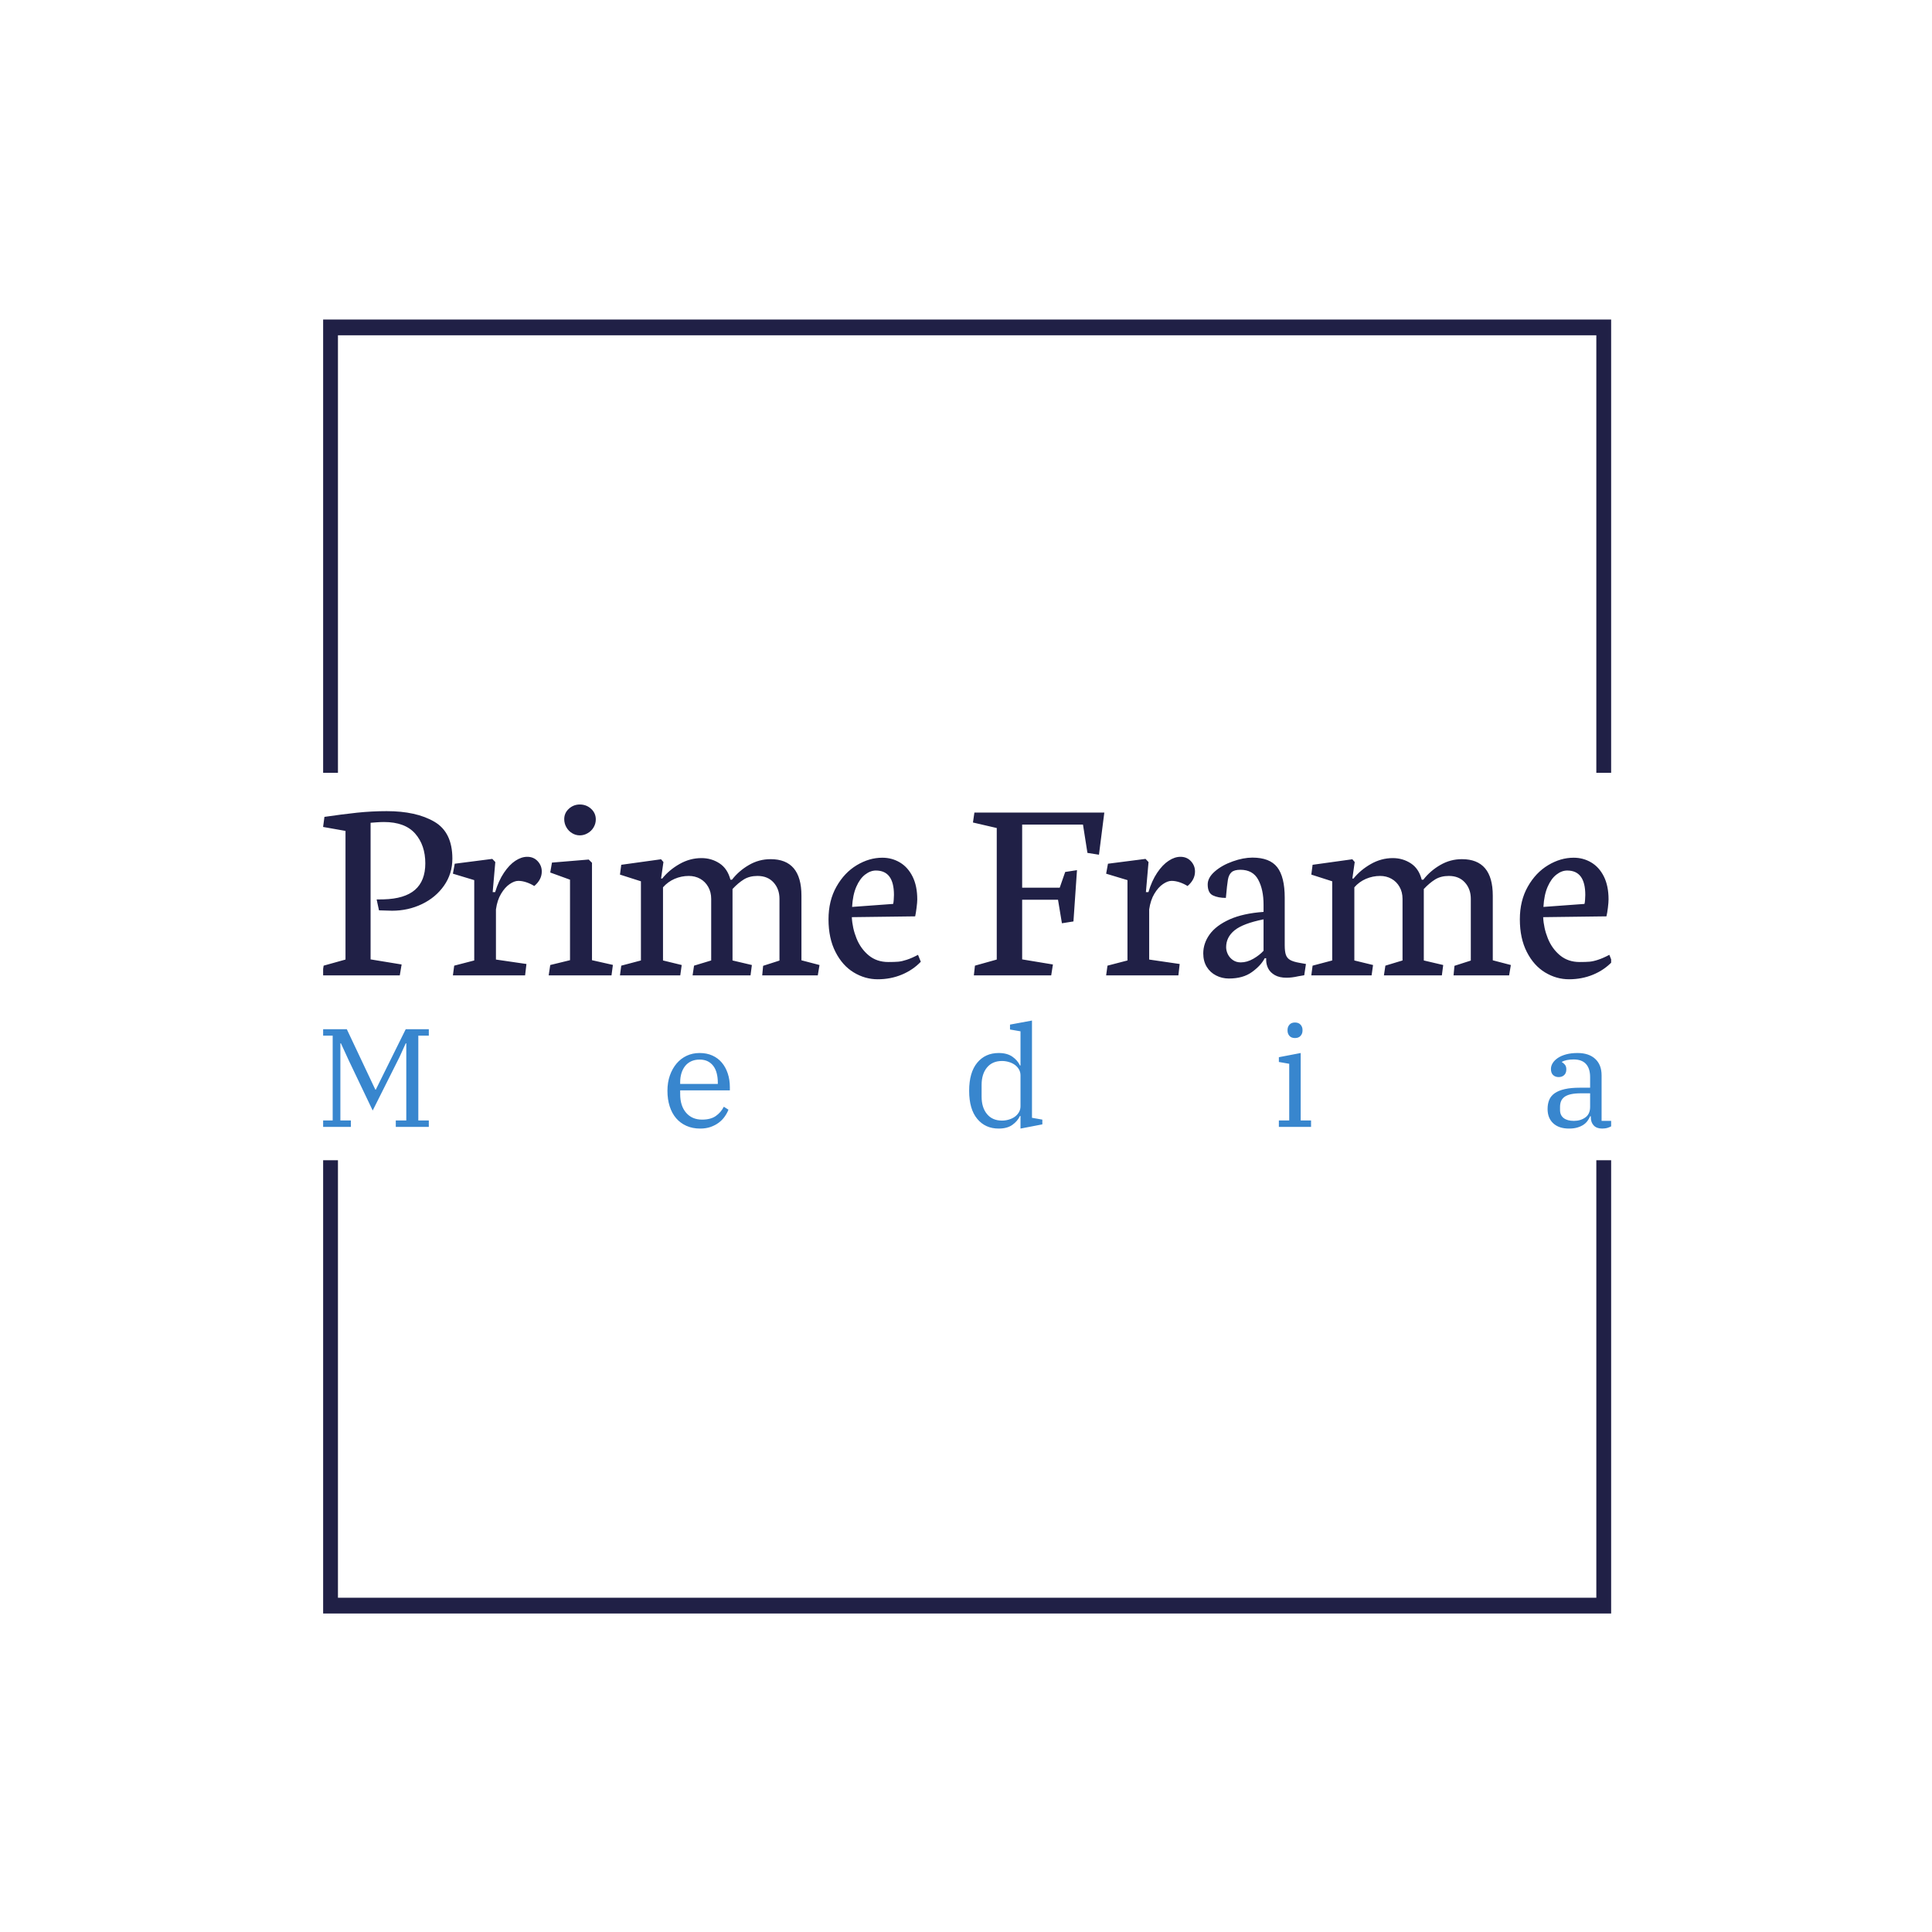
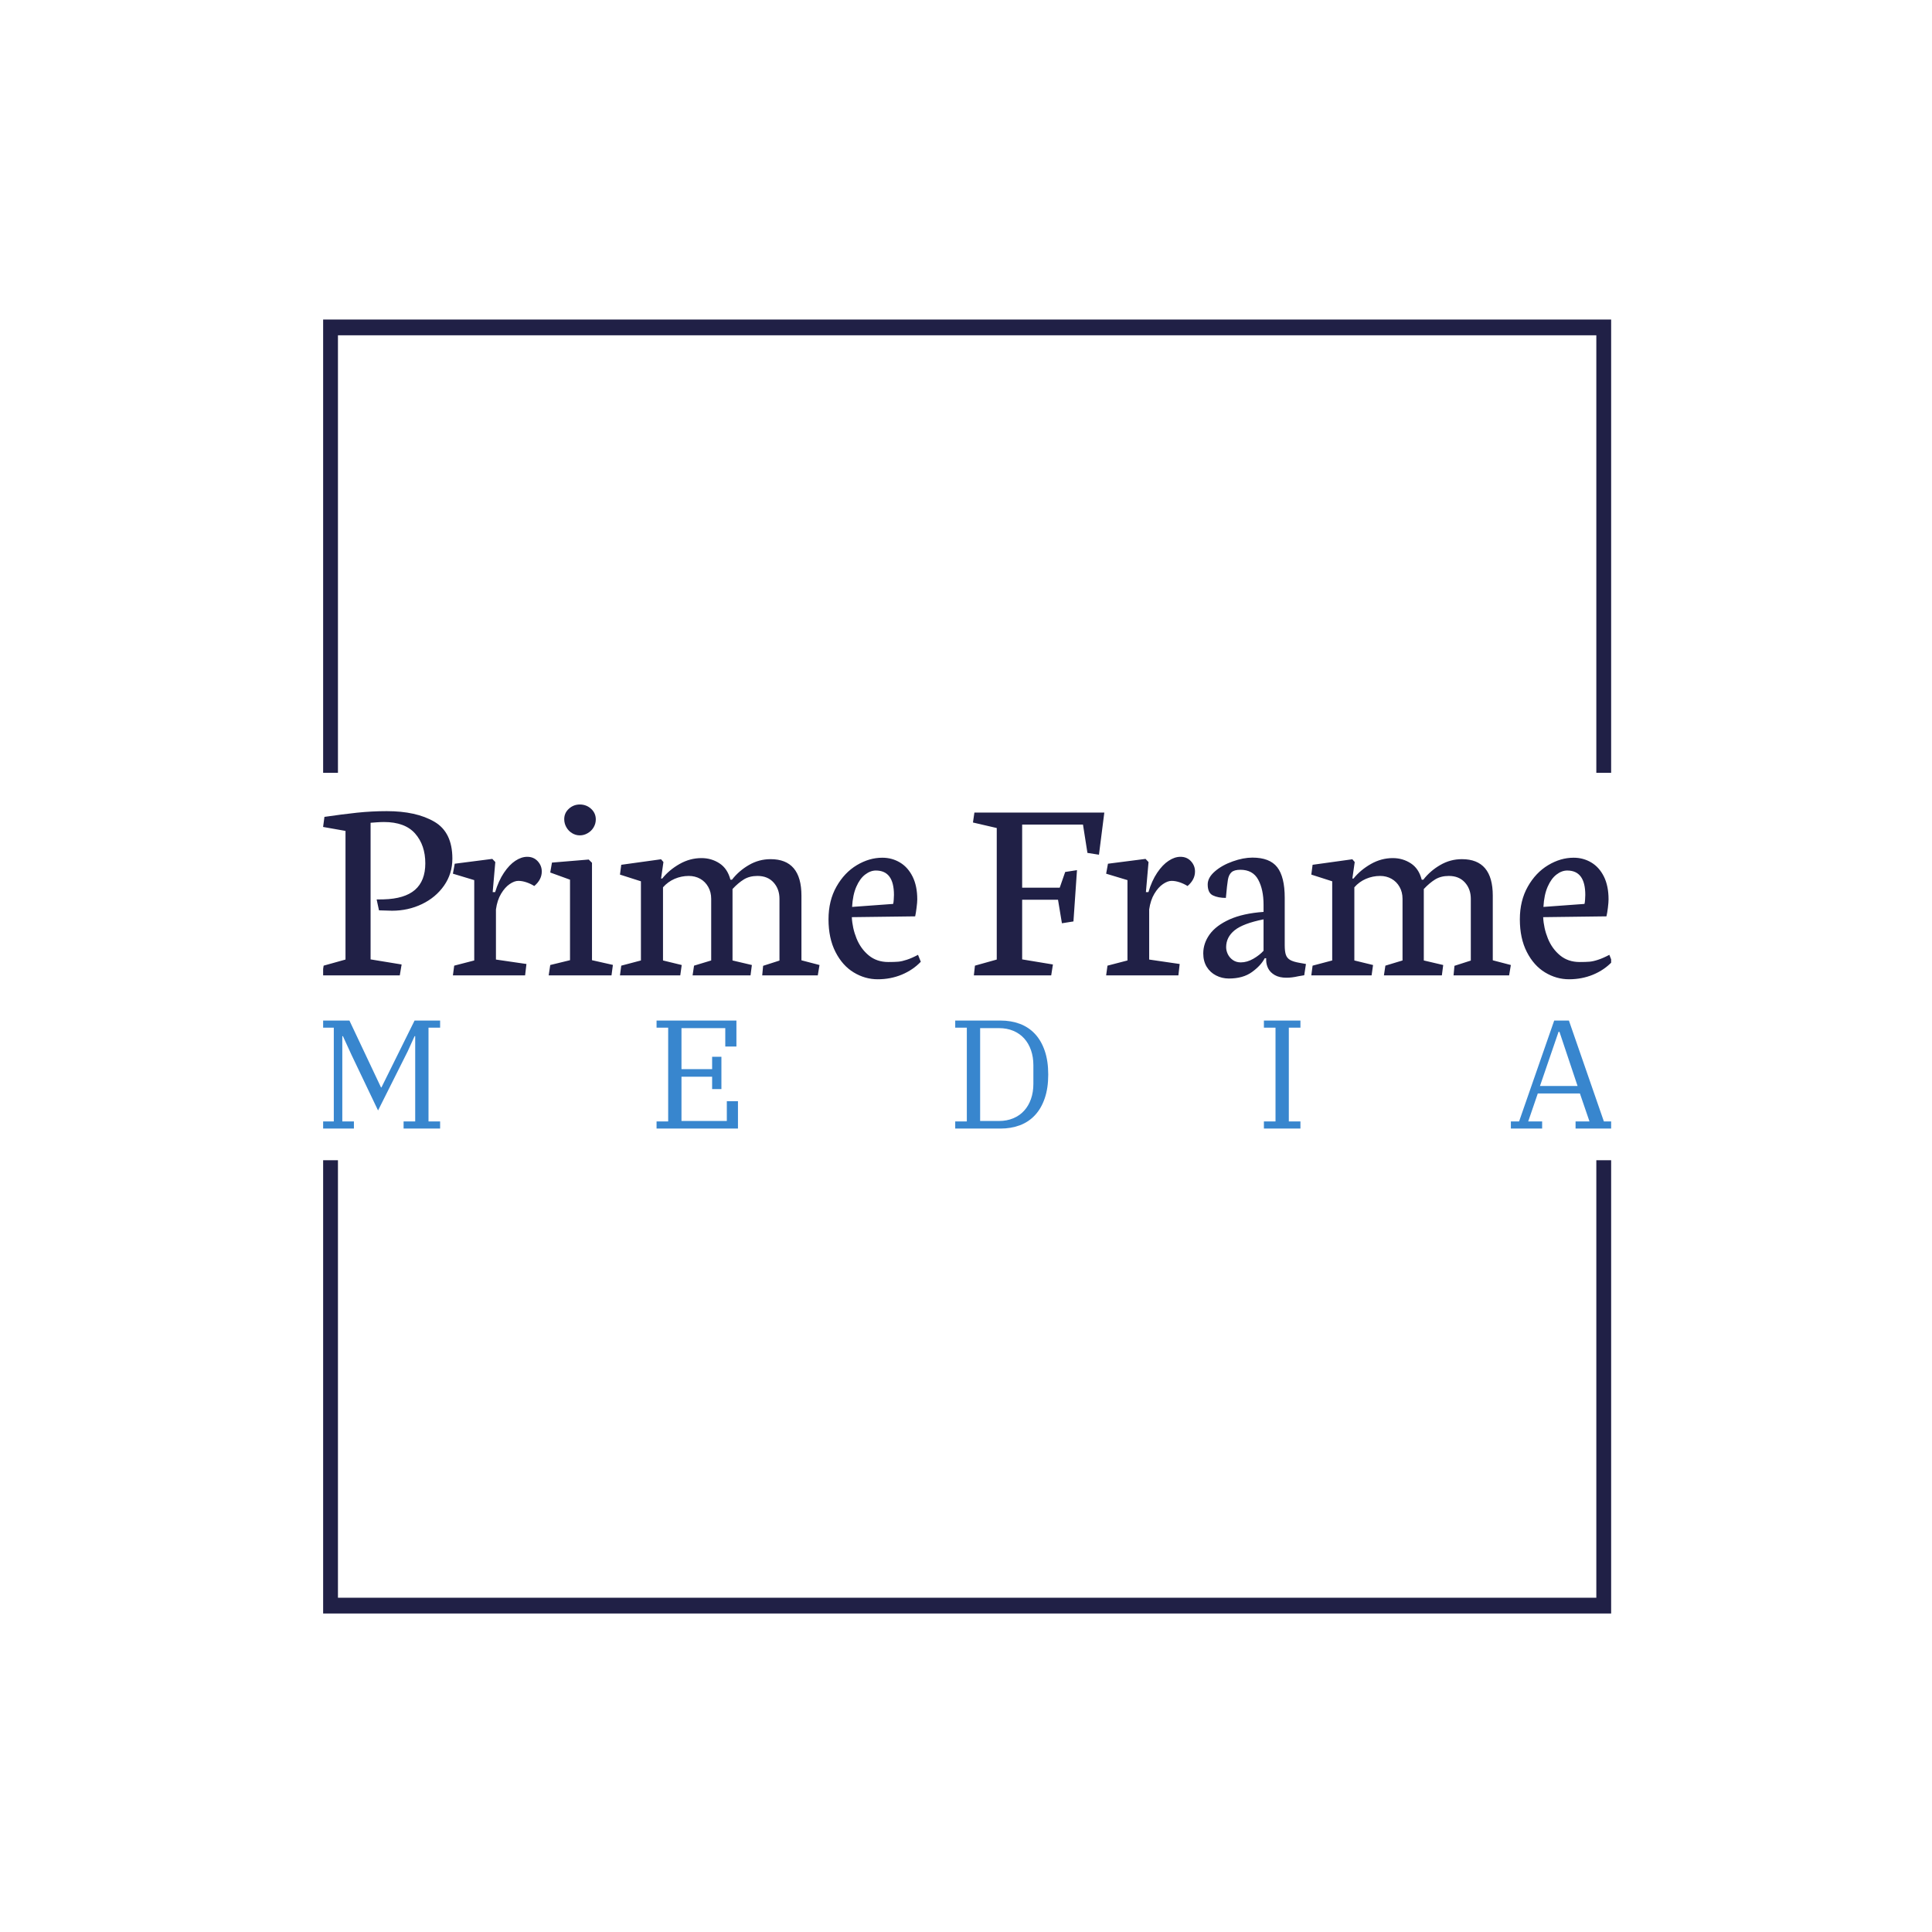
<svg xmlns="http://www.w3.org/2000/svg" version="1.1" width="1500" height="1500" viewBox="0 0 1500 1500">
  <rect width="1500" height="1500" fill="#ffffff" />
  <g transform="matrix(0.6666667,0,0,0.6666667,250.8839,244.4097)">
    <svg viewBox="0 0 244 247" data-background-color="#ffffff" preserveAspectRatio="xMidYMid meet" height="1518" width="1500">
      <g id="tight-bounds" transform="matrix(1,0,0,1,-0.21568,-0.1)">
        <svg viewBox="0 0 244.431 247.2" height="247.2" width="244.431">
          <g>
            <svg />
          </g>
          <g>
            <svg viewBox="0 0 244.431 247.2" height="247.2" width="244.431">
              <g transform="matrix(1,0,0,1,0,92.89366)">
                <svg viewBox="0 0 244.431 61.413" height="61.413" width="244.431">
                  <g>
                    <svg viewBox="0 0 244.431 61.413" height="61.413" width="244.431">
                      <g>
                        <svg viewBox="0 0 244.431 61.413" height="61.413" width="244.431">
                          <g>
                            <svg viewBox="0 0 244.431 61.413" height="61.413" width="244.431">
                              <g id="textblocktransform">
                                <svg viewBox="0 0 244.431 61.413" height="61.413" width="244.431" id="textblock">
                                  <g>
                                    <svg viewBox="0 0 244.431 33.123" height="33.123" width="244.431">
                                      <g transform="matrix(1,0,0,1,0,0)">
                                        <svg width="244.431" viewBox="1.22 -31.88 240.67 32.61" height="33.123" data-palette-color="#202046">
                                          <path d="M15.7 0L16.04-2.03 10.25-2.98 10.25-28.47Q10.5-28.49 11.32-28.55 12.13-28.61 12.74-28.61L12.74-28.61Q16.67-28.61 18.57-26.45 20.46-24.29 20.46-20.9L20.46-20.9Q20.46-17.63 18.53-15.95 16.6-14.28 12.67-14.18L12.67-14.18 11.38-14.16 11.82-12.13 12.52-12.11Q13.6-12.06 14.26-12.06L14.26-12.06Q17.24-12.06 19.82-13.29 22.41-14.53 23.96-16.75 25.51-18.97 25.51-21.78L25.51-21.78Q25.51-26.71 22.14-28.67 18.77-30.64 13.26-30.64L13.26-30.64Q10.5-30.64 7.71-30.35 4.93-30.05 1.64-29.57L1.64-29.57 1.39-27.69 5.57-26.95 5.57-2.95 1.49-1.81 1.22 0 15.7 0ZM39.08 0L39.33-2.12 33.64-2.95 33.64-12.3Q33.88-14.04 34.6-15.23 35.32-16.43 36.2-17.03 37.08-17.63 37.81-17.63L37.81-17.63Q38.52-17.63 39.3-17.37 40.09-17.11 40.79-16.67L40.79-16.67Q42.19-17.85 42.19-19.38L42.19-19.38Q42.19-20.48 41.43-21.3 40.67-22.12 39.48-22.12L39.48-22.12Q38.38-22.12 37.25-21.37 36.13-20.63 35.13-19.14 34.13-17.65 33.49-15.53L33.49-15.53 33.03-15.53 33.52-21.14 32.96-21.73 25.95-20.83 25.61-18.97 29.59-17.77 29.59-2.78 25.85-1.81 25.61 0 39.08 0ZM49.29-26.12Q50.07-26.12 50.76-26.53 51.46-26.93 51.86-27.61 52.27-28.3 52.27-29.1L52.27-29.1Q52.27-30.27 51.39-31.08 50.51-31.88 49.29-31.88L49.29-31.88Q48.12-31.88 47.25-31.09 46.38-30.3 46.38-29.15L46.38-29.15Q46.38-28.34 46.77-27.65 47.16-26.95 47.83-26.54 48.51-26.12 49.29-26.12L49.29-26.12ZM43.48 0L55.2 0 55.46-1.95 51.56-2.83 51.56-21 50.95-21.61 44.09-21.04 43.77-19.19 47.46-17.85 47.46-2.83 43.77-1.93 43.48 0ZM68.03 0L68.3-1.93 64.81-2.78 64.81-16.43Q65.72-17.46 66.98-18.01 68.25-18.55 69.62-18.55L69.62-18.55Q70.79-18.55 71.75-18.02 72.7-17.48 73.25-16.5 73.8-15.53 73.8-14.28L73.8-14.28 73.8-2.78 70.6-1.81 70.33 0 81.14 0 81.39-1.93 77.78-2.78 77.78-16.11Q78.85-17.26 79.91-17.91 80.97-18.55 82.44-18.55L82.44-18.55Q84.34-18.55 85.44-17.33 86.54-16.11 86.54-14.28L86.54-14.28 86.54-2.76 83.49-1.78 83.32 0 93.69 0 94.01-1.93 90.64-2.81 90.64-14.87Q90.64-21.68 84.88-21.68L84.88-21.68Q82.71-21.68 80.84-20.59 78.97-19.51 77.68-17.85L77.68-17.85 77.39-17.85Q76.85-19.92 75.35-20.9 73.85-21.88 71.99-21.88L71.99-21.88Q69.84-21.88 67.9-20.78 65.96-19.68 64.67-18.07L64.67-18.07 64.45-18.07 64.89-21.14 64.45-21.66 57.02-20.63 56.78-18.8 60.69-17.55 60.69-2.78 57.02-1.81 56.78 0 68.03 0ZM104.87 0.73Q107.27 0.73 109.35-0.13 111.44-1 112.91-2.54L112.91-2.54 112.39-3.83Q111.2-3.2 110.29-2.91 109.39-2.61 108.71-2.55 108.02-2.49 106.85-2.49L106.85-2.49Q104.7-2.49 103.2-3.72 101.7-4.96 100.92-6.88 100.14-8.81 100.04-10.86L100.04-10.86 111.86-11.01Q112-11.65 112.12-12.63 112.25-13.62 112.25-14.18L112.25-14.18Q112.25-16.67 111.38-18.42 110.51-20.17 109.02-21.06 107.53-21.95 105.73-21.95L105.73-21.95Q103.29-21.95 100.97-20.56 98.65-19.17 97.17-16.55 95.69-13.94 95.69-10.45L95.69-10.45Q95.69-6.91 96.99-4.37 98.28-1.83 100.39-0.55 102.5 0.73 104.87 0.73L104.87 0.73ZM104.53-19.56Q107.9-19.56 107.9-15.01L107.9-15.01Q107.9-14.65 107.86-14.12 107.83-13.6 107.75-13.33L107.75-13.33 100.09-12.77Q100.21-15.01 100.88-16.54 101.55-18.07 102.53-18.81 103.51-19.56 104.53-19.56L104.53-19.56ZM122.64-28.52L127.08-27.49 127.08-2.95 123.01-1.81 122.81 0 137.24 0 137.56-2.03 131.82-2.98 131.82-14.11 138.51-14.11 139.24-9.72 141.39-10.06 142.05-19.63 139.85-19.29 138.83-16.36 131.82-16.36 131.82-28.13 143.17-28.13 144-22.85 146.15-22.51 147.15-30.37 122.91-30.37 122.64-28.52ZM160.97 0L161.21-2.12 155.52-2.95 155.52-12.3Q155.77-14.04 156.49-15.23 157.21-16.43 158.09-17.03 158.97-17.63 159.7-17.63L159.7-17.63Q160.41-17.63 161.19-17.37 161.97-17.11 162.68-16.67L162.68-16.67Q164.07-17.85 164.07-19.38L164.07-19.38Q164.07-20.48 163.31-21.3 162.56-22.12 161.36-22.12L161.36-22.12Q160.26-22.12 159.14-21.37 158.01-20.63 157.01-19.14 156.01-17.65 155.38-15.53L155.38-15.53 154.91-15.53 155.4-21.14 154.84-21.73 147.83-20.83 147.49-18.97 151.47-17.77 151.47-2.78 147.74-1.81 147.49 0 160.97 0ZM170.39 0.59Q173.03 0.59 174.7-0.62 176.37-1.83 177.08-3.2L177.08-3.2 177.35-3.2 177.35-2.83Q177.35-2.03 177.73-1.28 178.11-0.54 178.96-0.05 179.81 0.44 181.13 0.44L181.13 0.44Q182.16 0.44 183.33 0.17L183.33 0.17Q184.09 0.02 184.45-0.02L184.45-0.02 184.77-2.12 183.55-2.34Q182.4-2.54 181.83-2.87 181.25-3.2 181.03-3.82 180.81-4.44 180.81-5.62L180.81-5.62 180.81-14.48Q180.81-18.38 179.41-20.18 178.01-21.97 174.78-21.97L174.78-21.97Q173.08-21.97 171.1-21.26 169.12-20.56 167.78-19.4 166.44-18.24 166.44-16.97L166.44-16.97Q166.44-15.38 167.41-14.92 168.39-14.45 169.83-14.45L169.83-14.45Q170.05-16.92 170.21-17.85 170.37-18.77 170.88-19.24 171.39-19.7 172.54-19.7L172.54-19.7Q174.86-19.7 175.86-17.86 176.86-16.02 176.86-13.18L176.86-13.18 176.86-11.84Q173.05-11.57 170.52-10.44 168-9.3 166.8-7.64 165.61-5.98 165.61-4.1L165.61-4.1Q165.61-2.66 166.25-1.6 166.9-0.54 168 0.02 169.1 0.59 170.39 0.59L170.39 0.59ZM176.86-10.45L176.86-4.59Q176.13-3.78 174.96-3.1 173.78-2.42 172.61-2.42L172.61-2.42Q171.76-2.42 171.13-2.86 170.51-3.3 170.19-3.96 169.88-4.61 169.88-5.25L169.88-5.25Q169.88-7.13 171.46-8.41 173.05-9.69 176.86-10.45L176.86-10.45ZM197.02 0L197.29-1.93 193.8-2.78 193.8-16.43Q194.7-17.46 195.97-18.01 197.24-18.55 198.61-18.55L198.61-18.55Q199.78-18.55 200.73-18.02 201.69-17.48 202.24-16.5 202.79-15.53 202.79-14.28L202.79-14.28 202.79-2.78 199.59-1.81 199.32 0 210.13 0 210.38-1.93 206.76-2.78 206.76-16.11Q207.84-17.26 208.9-17.91 209.96-18.55 211.43-18.55L211.43-18.55Q213.33-18.55 214.43-17.33 215.53-16.11 215.53-14.28L215.53-14.28 215.53-2.76 212.48-1.78 212.31 0 222.68 0 223-1.93 219.63-2.81 219.63-14.87Q219.63-21.68 213.87-21.68L213.87-21.68Q211.7-21.68 209.83-20.59 207.96-19.51 206.67-17.85L206.67-17.85 206.37-17.85Q205.84-19.92 204.34-20.9 202.83-21.88 200.98-21.88L200.98-21.88Q198.83-21.88 196.89-20.78 194.95-19.68 193.65-18.07L193.65-18.07 193.43-18.07 193.87-21.14 193.43-21.66 186.01-20.63 185.77-18.8 189.67-17.55 189.67-2.78 186.01-1.81 185.77 0 197.02 0ZM233.86 0.73Q236.25 0.73 238.34-0.13 240.43-1 241.89-2.54L241.89-2.54 241.38-3.83Q240.18-3.2 239.28-2.91 238.38-2.61 237.69-2.55 237.01-2.49 235.84-2.49L235.84-2.49Q233.69-2.49 232.19-3.72 230.69-4.96 229.91-6.88 229.13-8.81 229.03-10.86L229.03-10.86 240.84-11.01Q240.99-11.65 241.11-12.63 241.23-13.62 241.23-14.18L241.23-14.18Q241.23-16.67 240.37-18.42 239.5-20.17 238.01-21.06 236.52-21.95 234.72-21.95L234.72-21.95Q232.27-21.95 229.96-20.56 227.64-19.17 226.16-16.55 224.68-13.94 224.68-10.45L224.68-10.45Q224.68-6.91 225.98-4.37 227.27-1.83 229.38-0.55 231.49 0.73 233.86 0.73L233.86 0.73ZM233.52-19.56Q236.89-19.56 236.89-15.01L236.89-15.01Q236.89-14.65 236.85-14.12 236.82-13.6 236.74-13.33L236.74-13.33 229.08-12.77Q229.2-15.01 229.87-16.54 230.54-18.07 231.52-18.81 232.49-19.56 233.52-19.56L233.52-19.56Z" opacity="1" transform="matrix(1,0,0,1,0,0)" fill="#202046" class="wordmark-text-0" data-fill-palette-color="primary" id="text-0" />
                                        </svg>
                                      </g>
                                    </svg>
                                  </g>
                                  <g transform="matrix(1,0,0,1,0,40.94263)">
                                    <svg viewBox="0 0 244.431 20.47" height="20.47" width="244.431">
                                      <g transform="matrix(1,0,0,1,0,0)">
-                                         <svg width="244.431" viewBox="2.75 -38 460.92 38.6" height="20.47" data-palette-color="#3886ce">
-                                           <path d="M2.75 0L2.75-2.3 6.5-2.3 6.5-32.6 2.75-32.6 2.75-34.9 11.55-34.9 21.75-13.3 21.9-13.3 32.6-34.9 40.85-34.9 40.85-32.6 37.1-32.6 37.1-2.3 40.85-2.3 40.85 0 29.05 0 29.05-2.3 32.8-2.3 32.8-29.85 32.6-29.85 30.4-25 20.8-5.85 12.25-23.75 9.45-29.85 9.25-29.85 9.25-2.3 13-2.3 13 0 2.75 0ZM137.82 0.6L137.82 0.6Q135.07 0.6 132.89-0.38 130.72-1.35 129.22-3.1 127.72-4.85 126.92-7.35 126.12-9.85 126.12-12.9L126.12-12.9Q126.12-15.9 126.99-18.38 127.87-20.85 129.39-22.65 130.92-24.45 133.02-25.43 135.12-26.4 137.62-26.4L137.62-26.4Q140.17-26.4 142.17-25.5 144.17-24.6 145.54-22.98 146.92-21.35 147.67-19.1 148.42-16.85 148.42-14.2L148.42-14.2 148.42-13.05 130.67-13.05 130.67-11.75Q130.67-7.5 132.79-5.05 134.92-2.6 138.47-2.6L138.47-2.6Q141.57-2.6 143.39-3.88 145.22-5.15 146.27-7.2L146.27-7.2 147.92-6.15Q147.42-4.85 146.54-3.63 145.67-2.4 144.42-1.48 143.17-0.55 141.52 0.03 139.87 0.6 137.82 0.6ZM130.67-15.95L130.67-15.35 144.12-15.35 144.12-15.85Q144.12-17.6 143.74-19.1 143.37-20.6 142.57-21.7 141.77-22.8 140.54-23.43 139.32-24.05 137.62-24.05L137.62-24.05Q135.92-24.05 134.62-23.45 133.32-22.85 132.44-21.75 131.57-20.65 131.12-19.18 130.67-17.7 130.67-15.95L130.67-15.95ZM244.48 0.6L244.48 0.6Q239.68 0.6 236.81-2.88 233.93-6.35 233.93-12.9L233.93-12.9Q233.93-19.45 236.81-22.93 239.68-26.4 244.48-26.4L244.48-26.4Q247.48-26.4 249.36-25.1 251.23-23.8 252.08-21.95L252.08-21.95 252.28-21.95 252.28-34.15 248.53-34.8 248.53-36.55 256.38-38 256.38-3.25 260.08-2.6 260.08-0.9 252.28 0.6 252.28-3.9 252.08-3.9Q251.23-2.05 249.38-0.73 247.53 0.6 244.48 0.6ZM245.68-2.25L245.68-2.25Q246.88-2.25 248.08-2.6 249.28-2.95 250.21-3.6 251.13-4.25 251.71-5.23 252.28-6.2 252.28-7.4L252.28-7.4 252.28-18.4Q252.28-19.6 251.71-20.58 251.13-21.55 250.21-22.2 249.28-22.85 248.08-23.2 246.88-23.55 245.68-23.55L245.68-23.55Q242.23-23.55 240.31-21.23 238.38-18.9 238.38-15L238.38-15 238.38-10.8Q238.38-6.9 240.31-4.58 242.23-2.25 245.68-2.25ZM350.35-31.75L350.35-31.75Q349.05-31.75 348.38-32.52 347.7-33.3 347.7-34.4L347.7-34.4 347.7-34.65Q347.7-35.75 348.38-36.52 349.05-37.3 350.35-37.3L350.35-37.3Q351.65-37.3 352.35-36.52 353.05-35.75 353.05-34.65L353.05-34.65 353.05-34.4Q353.05-33.3 352.35-32.52 351.65-31.75 350.35-31.75ZM344.6 0L344.6-2.3 348.3-2.3 348.3-22.55 344.6-23.2 344.6-24.9 352.4-26.4 352.4-2.3 356.1-2.3 356.1 0 344.6 0ZM448.27 0.6L448.27 0.6Q444.67 0.6 442.64-1.28 440.62-3.15 440.62-6.4L440.62-6.4Q440.62-8.25 441.22-9.68 441.82-11.1 443.19-12.05 444.57-13 446.77-13.5 448.97-14 452.12-14L452.12-14 455.82-14 455.82-17.8Q455.82-20.85 454.34-22.48 452.87-24.1 449.92-24.1L449.92-24.1Q448.62-24.1 447.52-23.88 446.42-23.65 445.72-23.25L445.72-23.25 445.72-23.15Q446.27-22.85 446.79-22.25 447.32-21.65 447.32-20.55L447.32-20.55Q447.32-19.25 446.57-18.53 445.82-17.8 444.57-17.8L444.57-17.8Q443.37-17.8 442.59-18.53 441.82-19.25 441.82-20.7L441.82-20.7Q441.82-21.8 442.47-22.83 443.12-23.85 444.32-24.65 445.52-25.45 447.29-25.93 449.07-26.4 451.32-26.4L451.32-26.4Q455.37-26.4 457.64-24.3 459.92-22.2 459.92-18.4L459.92-18.4 459.92-2.15 463.67-2.15 463.67-0.4Q463.12 0 462.19 0.3 461.27 0.6 460.12 0.6L460.12 0.6Q458.17 0.6 457.12-0.5 456.07-1.6 456.07-3.45L456.07-3.45 456.07-3.8 455.82-3.8Q455.47-2.95 454.89-2.15 454.32-1.35 453.42-0.75 452.52-0.15 451.24 0.23 449.97 0.6 448.27 0.6ZM450.02-2.15L450.02-2.15Q452.42-2.15 454.12-3.38 455.82-4.6 455.82-7.15L455.82-7.15 455.82-12 452.57-12Q450.42-12 448.97-11.68 447.52-11.35 446.67-10.73 445.82-10.1 445.44-9.2 445.07-8.3 445.07-7.1L445.07-7.1 445.07-6.05Q445.07-4.15 446.37-3.15 447.67-2.15 450.02-2.15Z" opacity="1" transform="matrix(1,0,0,1,0,0)" fill="#3886ce" class="slogan-text-1" data-fill-palette-color="secondary" id="text-1" />
+                                         <svg width="244.431" viewBox="2.75 -34.9 416.74 34.9" height="20.47" data-palette-color="#3886ce">
+                                           <path d="M2.75 0L2.75-2.3 6.5-2.3 6.5-32.6 2.75-32.6 2.75-34.9 11.55-34.9 21.75-13.3 21.9-13.3 32.6-34.9 40.85-34.9 40.85-32.6 37.1-32.6 37.1-2.3 40.85-2.3 40.85 0 29.05 0 29.05-2.3 32.8-2.3 32.8-29.85 32.6-29.85 30.4-25 20.8-5.85 12.25-23.75 9.45-29.85 9.25-29.85 9.25-2.3 13-2.3 13 0 2.75 0ZM110.78 0L110.78-2.3 114.53-2.3 114.53-32.6 110.78-32.6 110.78-34.9 136.58-34.9 136.58-26.5 132.98-26.5 132.98-32.45 118.83-32.45 118.83-19.2 128.73-19.2 128.73-23.2 131.73-23.2 131.73-12.75 128.73-12.75 128.73-16.75 118.83-16.75 118.83-2.45 133.48-2.45 133.48-8.85 137.08-8.85 137.08 0 110.78 0ZM207.27 0L207.27-2.3 211.02-2.3 211.02-32.6 207.27-32.6 207.27-34.9 221.87-34.9Q225.32-34.9 228.17-33.83 231.02-32.75 233.04-30.58 235.07-28.4 236.19-25.13 237.32-21.85 237.32-17.45L237.32-17.45Q237.32-13.05 236.19-9.78 235.07-6.5 233.04-4.33 231.02-2.15 228.17-1.07 225.32 0 221.87 0L221.87 0 207.27 0ZM215.32-32.45L215.32-2.45 221.42-2.45Q223.97-2.45 226.04-3.33 228.12-4.2 229.54-5.78 230.97-7.35 231.74-9.55 232.52-11.75 232.52-14.45L232.52-14.45 232.52-20.45Q232.52-23.15 231.74-25.35 230.97-27.55 229.54-29.13 228.12-30.7 226.04-31.58 223.97-32.45 221.42-32.45L221.42-32.45 215.32-32.45ZM307 0L307-2.3 310.75-2.3 310.75-32.6 307-32.6 307-34.9 318.8-34.9 318.8-32.6 315.05-32.6 315.05-2.3 318.8-2.3 318.8 0 307 0ZM386.79 0L386.79-2.3 389.44-2.3 400.79-34.9 405.54-34.9 416.84-2.3 419.49-2.3 419.49 0 407.69 0 407.69-2.3 412.19-2.3 409.09-11.35 395.49-11.35 392.39-2.3 396.89-2.3 396.89 0 386.79 0ZM402.19-31.25L396.19-13.75 408.34-13.75 402.49-31.25 402.19-31.25Z" opacity="1" transform="matrix(1,0,0,1,0,0)" fill="#3886ce" class="slogan-text-1" data-fill-palette-color="secondary" id="text-1" />
                                        </svg>
                                      </g>
                                    </svg>
                                  </g>
                                </svg>
                              </g>
                            </svg>
                          </g>
                          <g />
                        </svg>
                      </g>
                    </svg>
                  </g>
                </svg>
              </g>
              <path d="M0 86.894L0 1 244.431 1 244.431 86.894 241.444 86.894 241.444 3.987 2.987 3.987 2.987 86.894 0 86.894M0 160.306L0 246.2 244.431 246.2 244.431 160.306 241.444 160.306 241.444 243.213 2.987 243.213 2.987 160.306 0 160.306" fill="#202046" stroke="transparent" data-fill-palette-color="primary" />
            </svg>
          </g>
          <defs />
        </svg>
        <rect width="244.431" height="247.2" fill="none" stroke="none" visibility="hidden" />
      </g>
    </svg>
  </g>
</svg>
